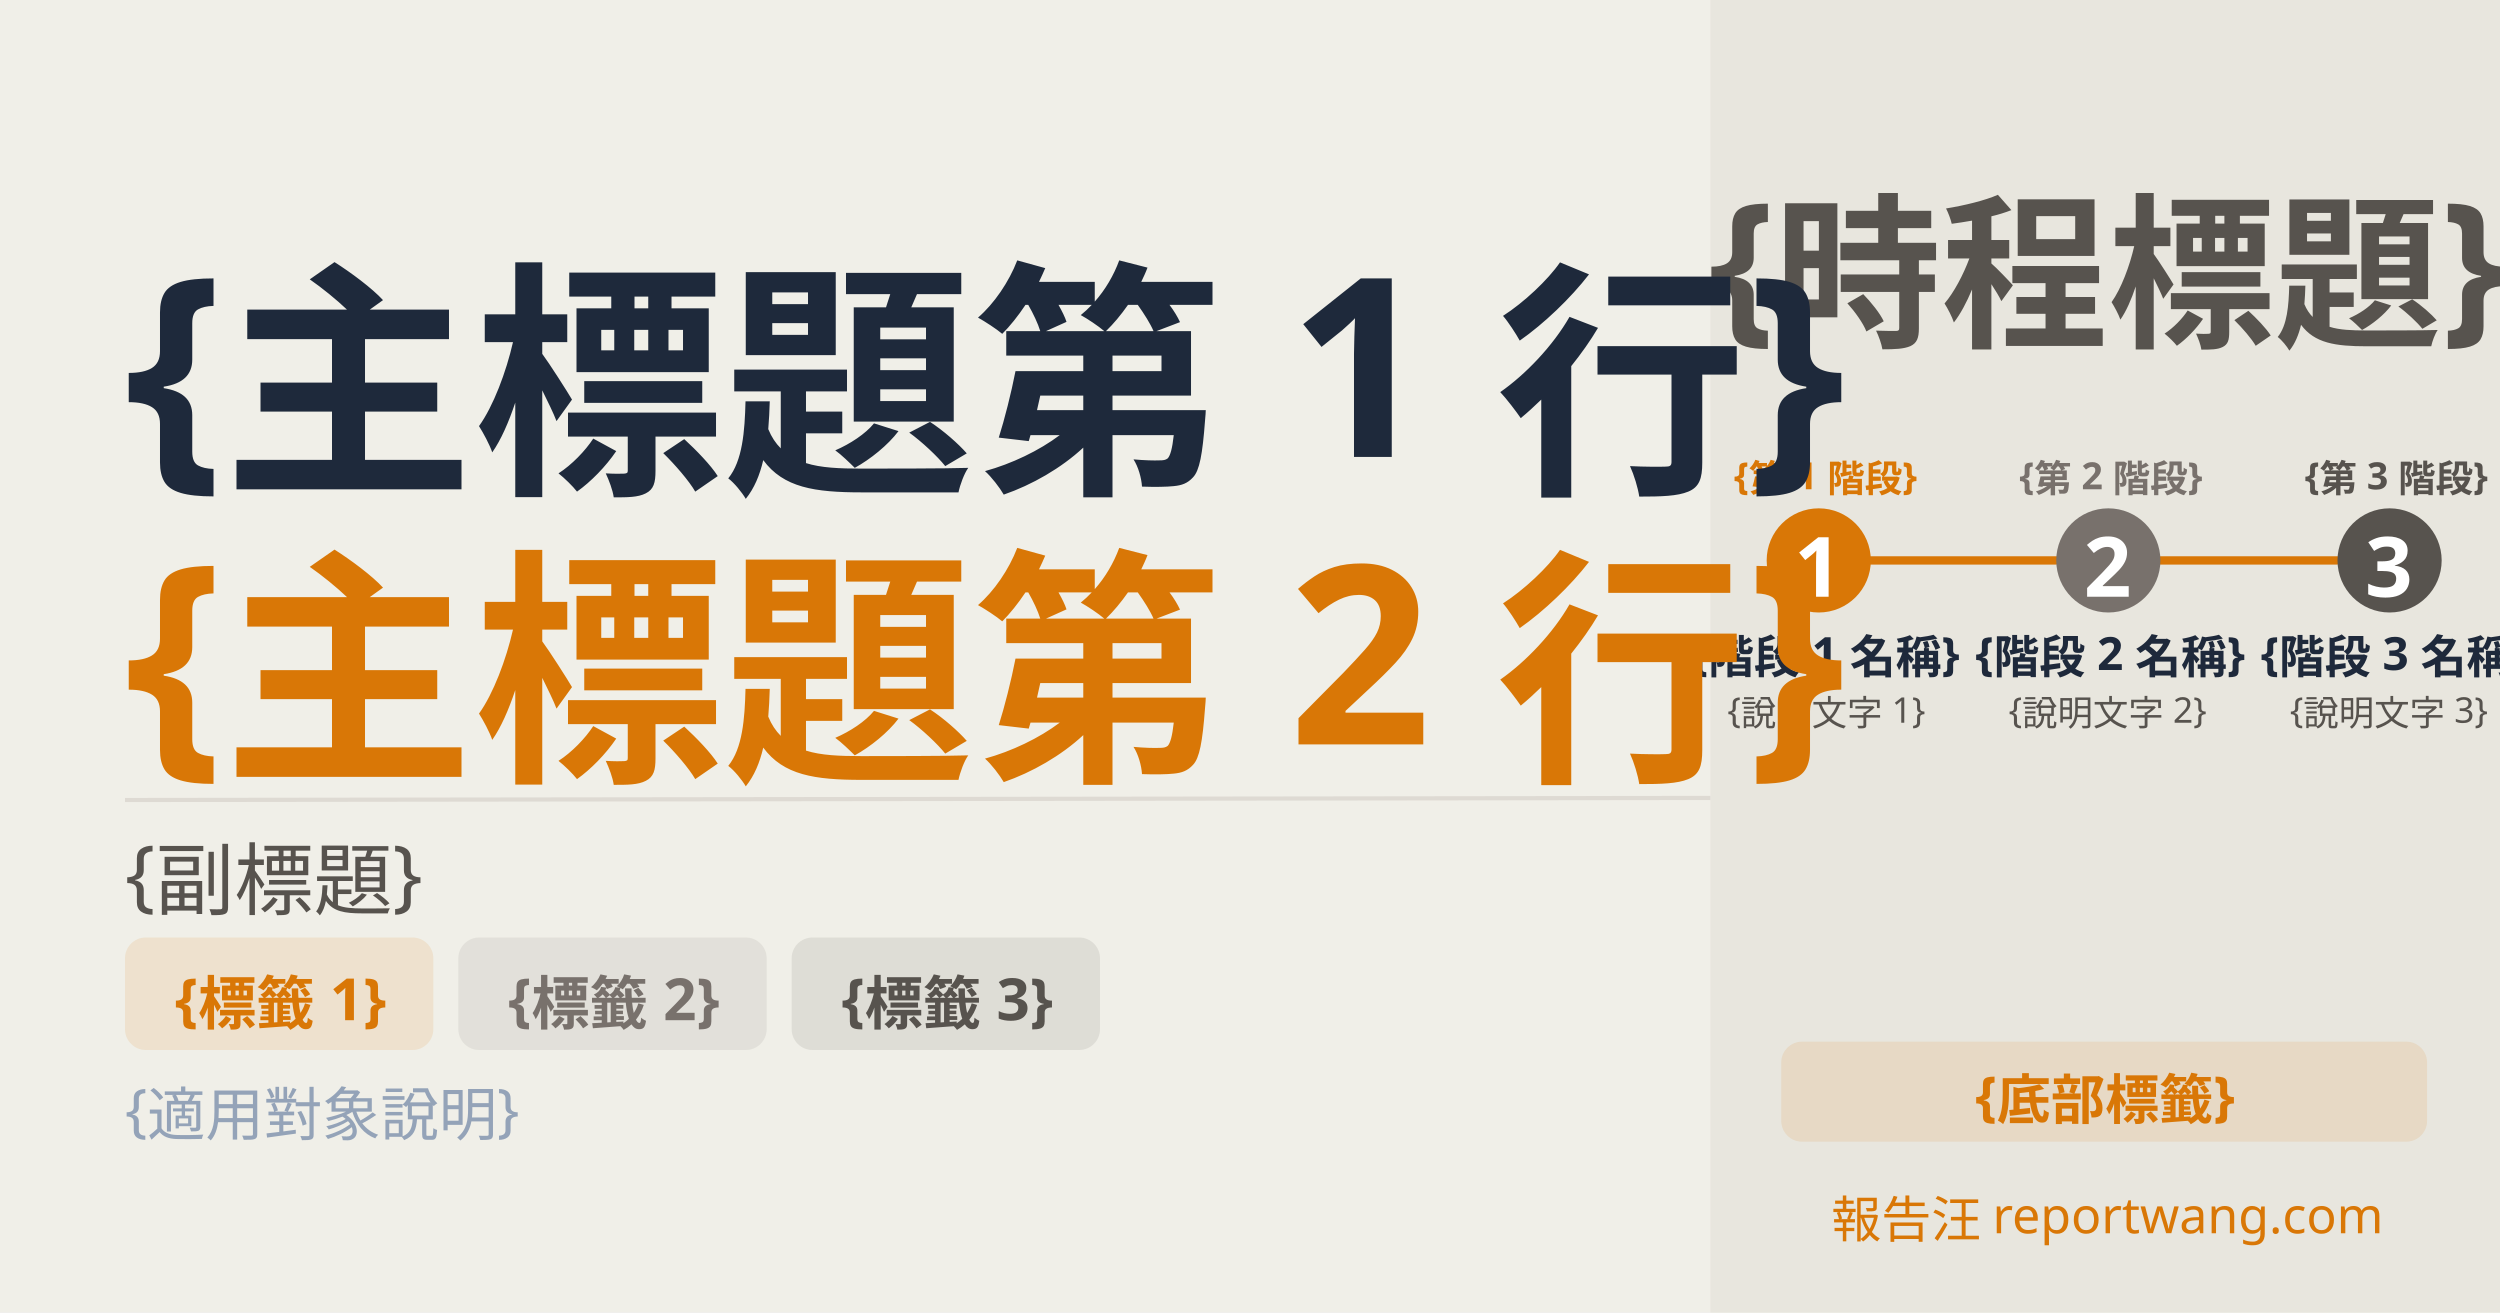
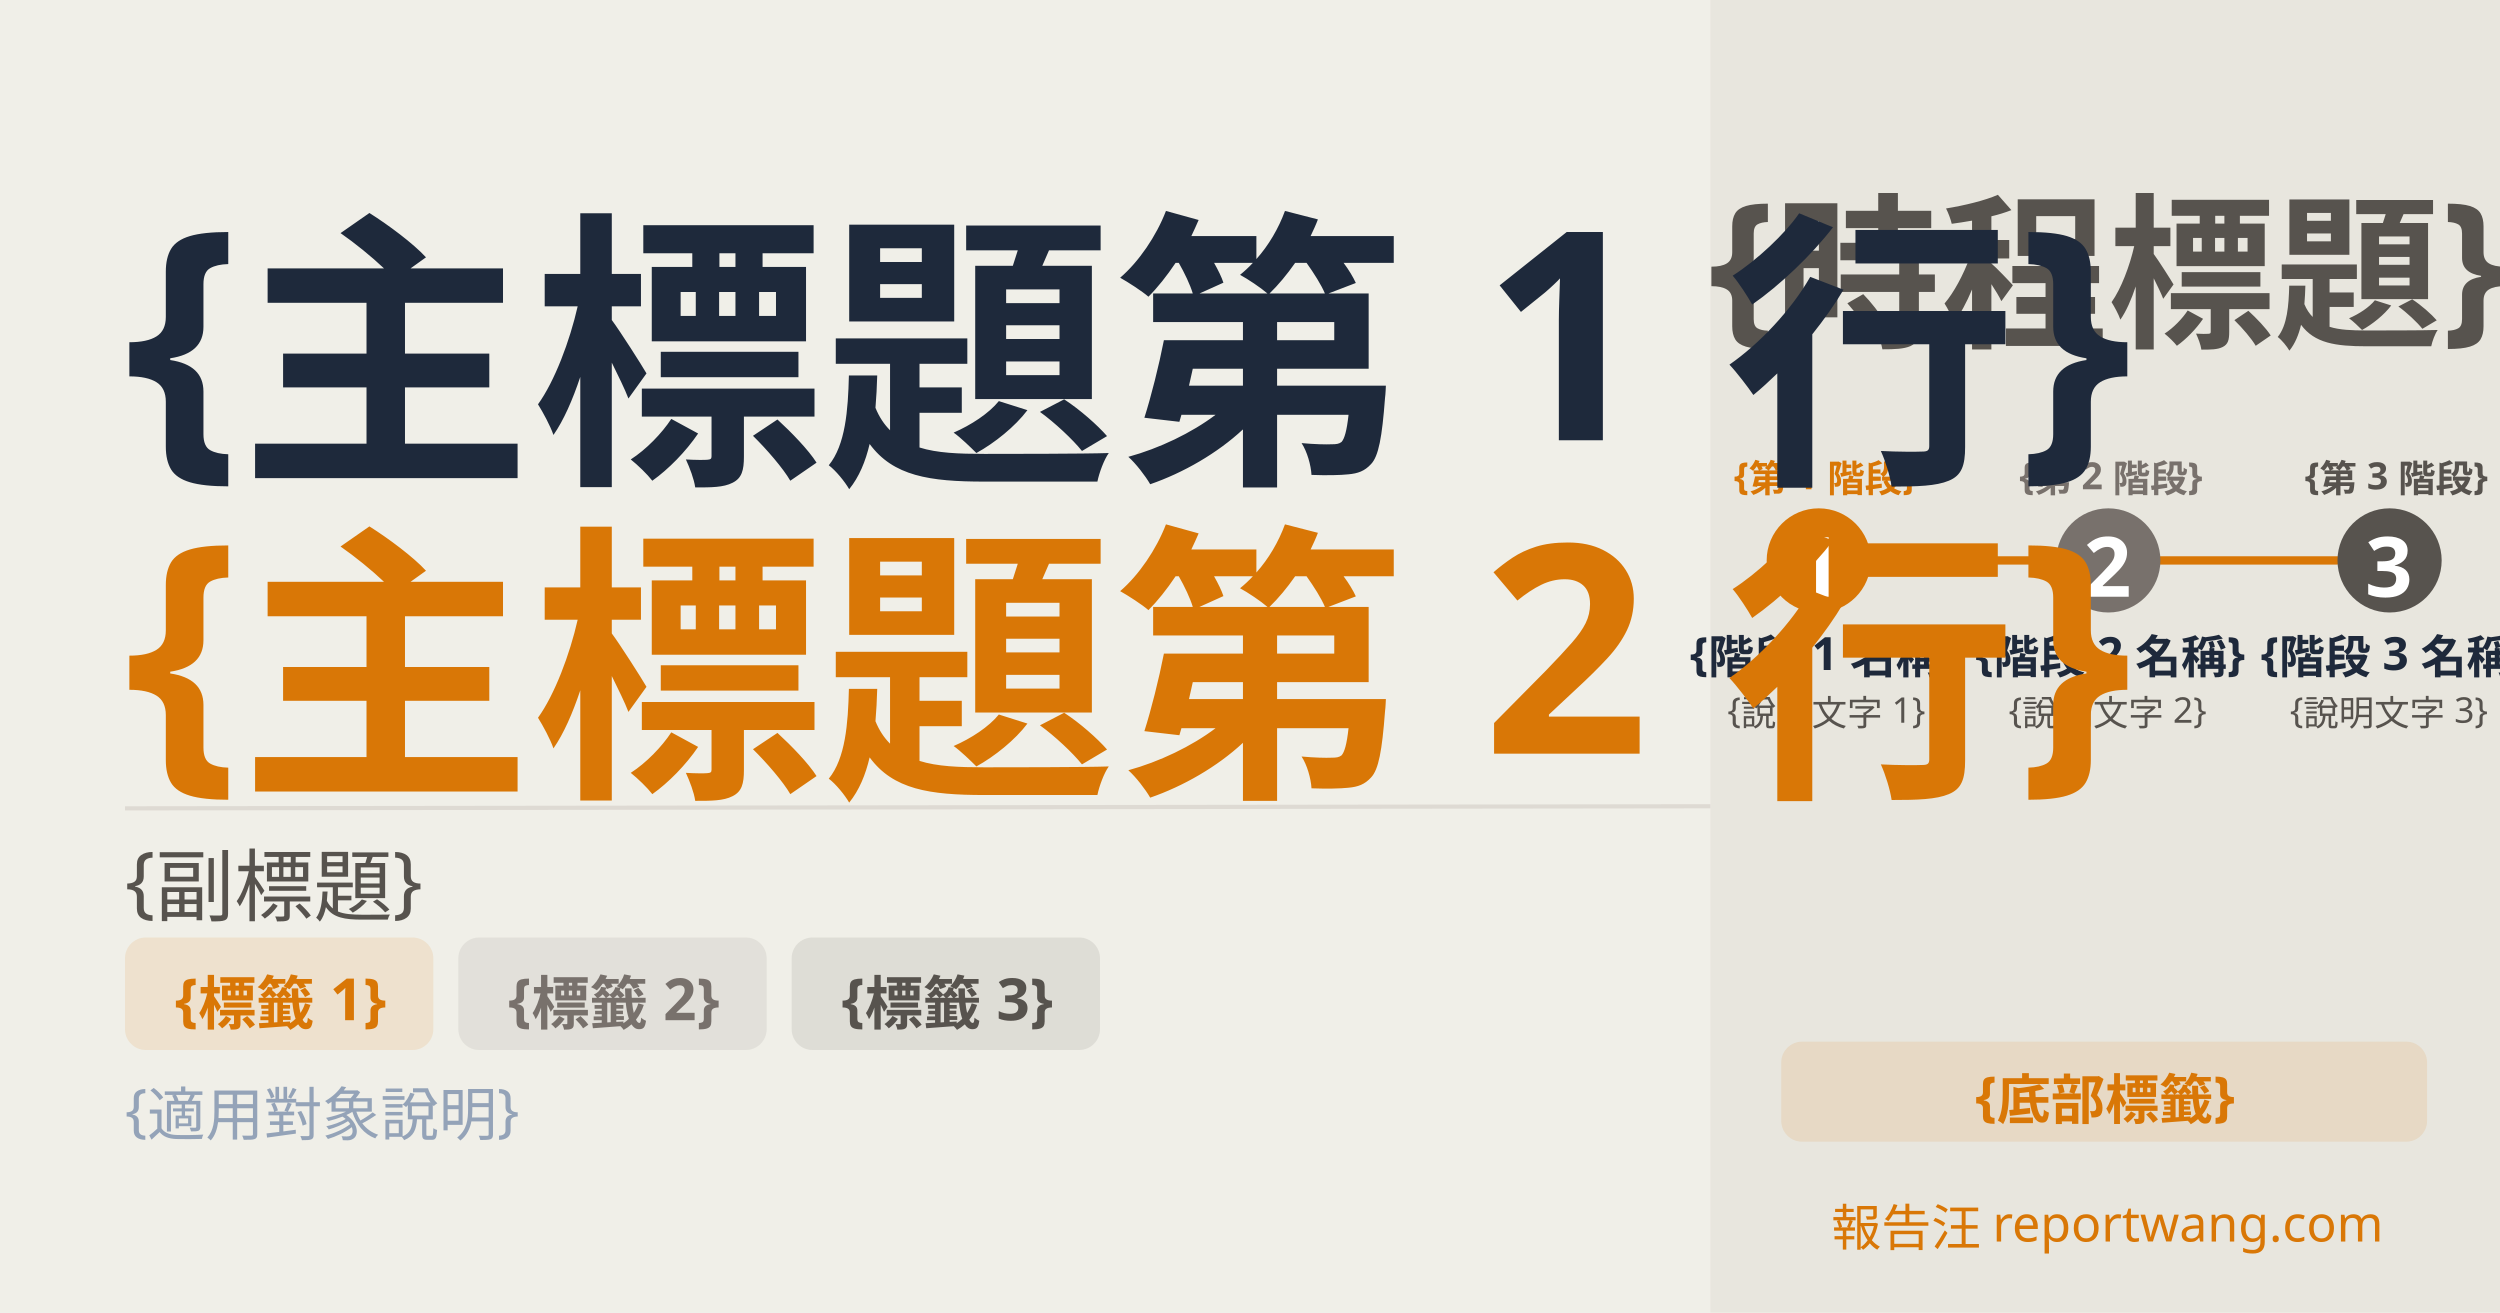
- <svg xmlns="http://www.w3.org/2000/svg" width="1200" height="630" viewBox="0 0 1200 630" fill="none">
+ <svg xmlns="http://www.w3.org/2000/svg" width="1200" height="630" viewBox="0 0 1200 630" fill="none" font-family="'Noto Sans TC', sans-serif">
+   <rect width="1200" height="630" fill="#f0efe8" />
  <g clip-path="url(#clip0_1_135)">
    <path d="M1200 0H0V630H1200V0Z" fill="#F0EFE8" />
    <path d="M1201 0H821V630H1201V0Z" fill="#E8E6DE" />
-     <text fill="#57534E" style="white-space: pre" xml:space="preserve" font-family="Noto Sans TC" font-size="80" font-weight="bold" letter-spacing="0em">
+     <text fill="#57534E" style="white-space: pre" xml:space="preserve" font-size="80" font-weight="bold" letter-spacing="0em">
      <tspan x="820.266" y="154.88">{時程標題}</tspan>
    </text>
-     <text fill="#D97706" style="white-space: pre" xml:space="preserve" font-family="Noto Sans TC" font-size="18" font-weight="bold" letter-spacing="0em">
+     <text fill="#D97706" style="white-space: pre" xml:space="preserve" font-size="18" font-weight="bold" letter-spacing="0em">
      <tspan x="832.319" y="234.848">{第 1 階段}</tspan>
    </text>
-     <text fill="#1E293B" style="white-space: pre" xml:space="preserve" font-family="Noto Sans TC" font-size="22" font-weight="bold" letter-spacing="0em">
+     <text fill="#1E293B" style="white-space: pre" xml:space="preserve" font-size="22" font-weight="bold" letter-spacing="0em">
      <tspan x="811.224" y="321.592">{階段 1 名稱}</tspan>
    </text>
-     <text fill="#57534E" style="white-space: pre" xml:space="preserve" font-family="Noto Sans TC" font-size="17" letter-spacing="0em">
+     <text fill="#57534E" style="white-space: pre" xml:space="preserve" font-size="17" letter-spacing="0em">
      <tspan x="829.14" y="346.912">{說明文字 1}</tspan>
    </text>
-     <text fill="#78716C" style="white-space: pre" xml:space="preserve" font-family="Noto Sans TC" font-size="18" font-weight="bold" letter-spacing="0em">
+     <text fill="#78716C" style="white-space: pre" xml:space="preserve" font-size="18" font-weight="bold" letter-spacing="0em">
      <tspan x="969.319" y="234.848">{第 2 階段}</tspan>
    </text>
-     <text fill="#1E293B" style="white-space: pre" xml:space="preserve" font-family="Noto Sans TC" font-size="22" font-weight="bold" letter-spacing="0em">
+     <text fill="#1E293B" style="white-space: pre" xml:space="preserve" font-size="22" font-weight="bold" letter-spacing="0em">
      <tspan x="948.224" y="321.592">{階段 2 名稱}</tspan>
    </text>
-     <text fill="#57534E" style="white-space: pre" xml:space="preserve" font-family="Noto Sans TC" font-size="17" letter-spacing="0em">
+     <text fill="#57534E" style="white-space: pre" xml:space="preserve" font-size="17" letter-spacing="0em">
      <tspan x="964.14" y="346.912">{說明文字 2}</tspan>
    </text>
-     <text fill="#57534E" style="white-space: pre" xml:space="preserve" font-family="Noto Sans TC" font-size="18" font-weight="bold" letter-spacing="0em">
+     <text fill="#57534E" style="white-space: pre" xml:space="preserve" font-size="18" font-weight="bold" letter-spacing="0em">
      <tspan x="1106.32" y="234.848">{第 3 階段}</tspan>
    </text>
    <path d="M892 269H987" stroke="#D97706" stroke-width="4" stroke-linecap="round" />
    <path d="M1027 269H1122" stroke="#D97706" stroke-width="4" stroke-linecap="round" />
    <path d="M873 294C886.807 294 898 282.807 898 269C898 255.193 886.807 244 873 244C859.193 244 848 255.193 848 269C848 282.807 859.193 294 873 294Z" fill="#D97706" />
-     <text fill="white" style="white-space: pre" xml:space="preserve" font-family="Noto Sans TC" font-size="40" font-weight="bold" letter-spacing="0em">
+     <text fill="white" style="white-space: pre" xml:space="preserve" font-size="40" font-weight="bold" letter-spacing="0em">
      <tspan x="861.223" y="286.44">1</tspan>
    </text>
    <path d="M1012 294C1025.81 294 1037 282.807 1037 269C1037 255.193 1025.81 244 1012 244C998.193 244 987 255.193 987 269C987 282.807 998.193 294 1012 294Z" fill="#78716C" />
-     <text fill="white" style="white-space: pre" xml:space="preserve" font-family="Noto Sans TC" font-size="40" font-weight="bold" letter-spacing="0em">
+     <text fill="white" style="white-space: pre" xml:space="preserve" font-size="40" font-weight="bold" letter-spacing="0em">
      <tspan x="1000.22" y="286.44">2</tspan>
    </text>
    <path d="M1147 294C1160.81 294 1172 282.807 1172 269C1172 255.193 1160.81 244 1147 244C1133.19 244 1122 255.193 1122 269C1122 282.807 1133.19 294 1147 294Z" fill="#57534E" />
-     <text fill="white" style="white-space: pre" xml:space="preserve" font-family="Noto Sans TC" font-size="40" font-weight="bold" letter-spacing="0em">
+     <text fill="white" style="white-space: pre" xml:space="preserve" font-size="40" font-weight="bold" letter-spacing="0em">
      <tspan x="1135.22" y="286.44">3</tspan>
    </text>
-     <text fill="#1E293B" style="white-space: pre" xml:space="preserve" font-family="Noto Sans TC" font-size="22" font-weight="bold" letter-spacing="0em">
+     <text fill="#1E293B" style="white-space: pre" xml:space="preserve" font-size="22" font-weight="bold" letter-spacing="0em">
      <tspan x="1085.22" y="321.592">{階段 3 名稱}</tspan>
    </text>
-     <text fill="#57534E" style="white-space: pre" xml:space="preserve" font-family="Noto Sans TC" font-size="17" letter-spacing="0em">
+     <text fill="#57534E" style="white-space: pre" xml:space="preserve" font-size="17" letter-spacing="0em">
      <tspan x="1099.14" y="346.912">{說明文字 3}</tspan>
    </text>
    <path opacity="0.12" d="M1155 500H865C859.477 500 855 504.477 855 510V538C855 543.523 859.477 548 865 548H1155C1160.52 548 1165 543.523 1165 538V510C1165 504.477 1160.52 500 1155 500Z" fill="#D97706" />
-     <text fill="#D97706" style="white-space: pre" xml:space="preserve" font-family="Noto Sans TC" font-size="26" font-weight="bold" letter-spacing="0em">
+     <text fill="#D97706" style="white-space: pre" xml:space="preserve" font-size="26" font-weight="bold" letter-spacing="0em">
      <tspan x="948.174" y="535.336">{底部標籤}</tspan>
    </text>
-     <text fill="#1E293B" style="white-space: pre" xml:space="preserve" font-family="Noto Sans TC" font-size="120" font-weight="bold" letter-spacing="0em">
-       <tspan x="60" y="219.32">{主標題第 1 行}</tspan>
+     <text fill="#1E293B" style="white-space: pre" xml:space="preserve" font-size="140" font-weight="bold" letter-spacing="0em">
+       <tspan x="60" y="211.32">{主標題第 1 行}</tspan>
    </text>
-     <text fill="#D97706" style="white-space: pre" xml:space="preserve" font-family="Noto Sans TC" font-size="120" font-weight="bold" letter-spacing="0em">
-       <tspan x="60" y="357.32">{主標題第 2 行}</tspan>
+     <text fill="#D97706" style="white-space: pre" xml:space="preserve" font-size="140" font-weight="bold" letter-spacing="0em">
+       <tspan x="60" y="361.76">{主標題第 2 行}</tspan>
    </text>
-     <path d="M60 384.005L821 383" stroke="#DEDAD3" stroke-width="2" />
-     <text fill="#57534E" style="white-space: pre" xml:space="preserve" font-family="Noto Sans TC" font-size="38" letter-spacing="0em">
-       <tspan x="60" y="433.068">{副標題}</tspan>
+     <path d="M60 388.005L821 387" stroke="#DEDAD3" stroke-width="2" />
+     <text fill="#57534E" style="white-space: pre" xml:space="preserve" font-size="38" letter-spacing="0em">
+       <tspan x="60" y="436.068">{副標題}</tspan>
    </text>
    <path opacity="0.12" d="M198 450H70C64.477 450 60 454.477 60 460V494C60 499.523 64.477 504 70 504H198C203.523 504 208 499.523 208 494V460C208 454.477 203.523 450 198 450Z" fill="#D97706" />
-     <text fill="#D97706" style="white-space: pre" xml:space="preserve" font-family="Noto Sans TC" font-size="28" font-weight="bold" letter-spacing="0em">
+     <text fill="#D97706" style="white-space: pre" xml:space="preserve" font-size="28" font-weight="bold" letter-spacing="0em">
      <tspan x="84.002" y="489.708">{標籤 1}</tspan>
    </text>
    <path opacity="0.12" d="M358 450H230C224.477 450 220 454.477 220 460V494C220 499.523 224.477 504 230 504H358C363.523 504 368 499.523 368 494V460C368 454.477 363.523 450 358 450Z" fill="#78716C" />
-     <text fill="#78716C" style="white-space: pre" xml:space="preserve" font-family="Noto Sans TC" font-size="28" font-weight="bold" letter-spacing="0em">
+     <text fill="#78716C" style="white-space: pre" xml:space="preserve" font-size="28" font-weight="bold" letter-spacing="0em">
      <tspan x="244.002" y="489.708">{標籤 2}</tspan>
    </text>
    <path opacity="0.12" d="M518 450H390C384.477 450 380 454.477 380 460V494C380 499.523 384.477 504 390 504H518C523.523 504 528 499.523 528 494V460C528 454.477 523.523 450 518 450Z" fill="#57534E" />
-     <text fill="#57534E" style="white-space: pre" xml:space="preserve" font-family="Noto Sans TC" font-size="28" font-weight="bold" letter-spacing="0em">
+     <text fill="#57534E" style="white-space: pre" xml:space="preserve" font-size="28" font-weight="bold" letter-spacing="0em">
      <tspan x="404.002" y="489.708">{標籤 3}</tspan>
    </text>
-     <text fill="#94A3B8" style="white-space: pre" xml:space="preserve" font-family="Noto Sans TC" font-size="28" letter-spacing="0em">
+     <text fill="#94A3B8" style="white-space: pre" xml:space="preserve" font-size="28" letter-spacing="0em">
      <tspan x="60" y="542.708">{適用對象說明}</tspan>
    </text>
-     <text fill="#D97706" style="white-space: pre" xml:space="preserve" font-family="Noto Sans TC" font-size="24" letter-spacing="0em">
-       <tspan x="879.008" y="593.964">報告汪 reportwang.com</tspan>
+     <text fill="#D97706" style="white-space: pre" xml:space="preserve" font-size="24" letter-spacing="0em">
+       <tspan x="879.008" y="597.928">報告汪 reportwang.com</tspan>
    </text>
  </g>
  <defs>
    <clipPath id="clip0_1_135">
      <rect width="1200" height="630" fill="white" />
    </clipPath>
  </defs>
</svg>
